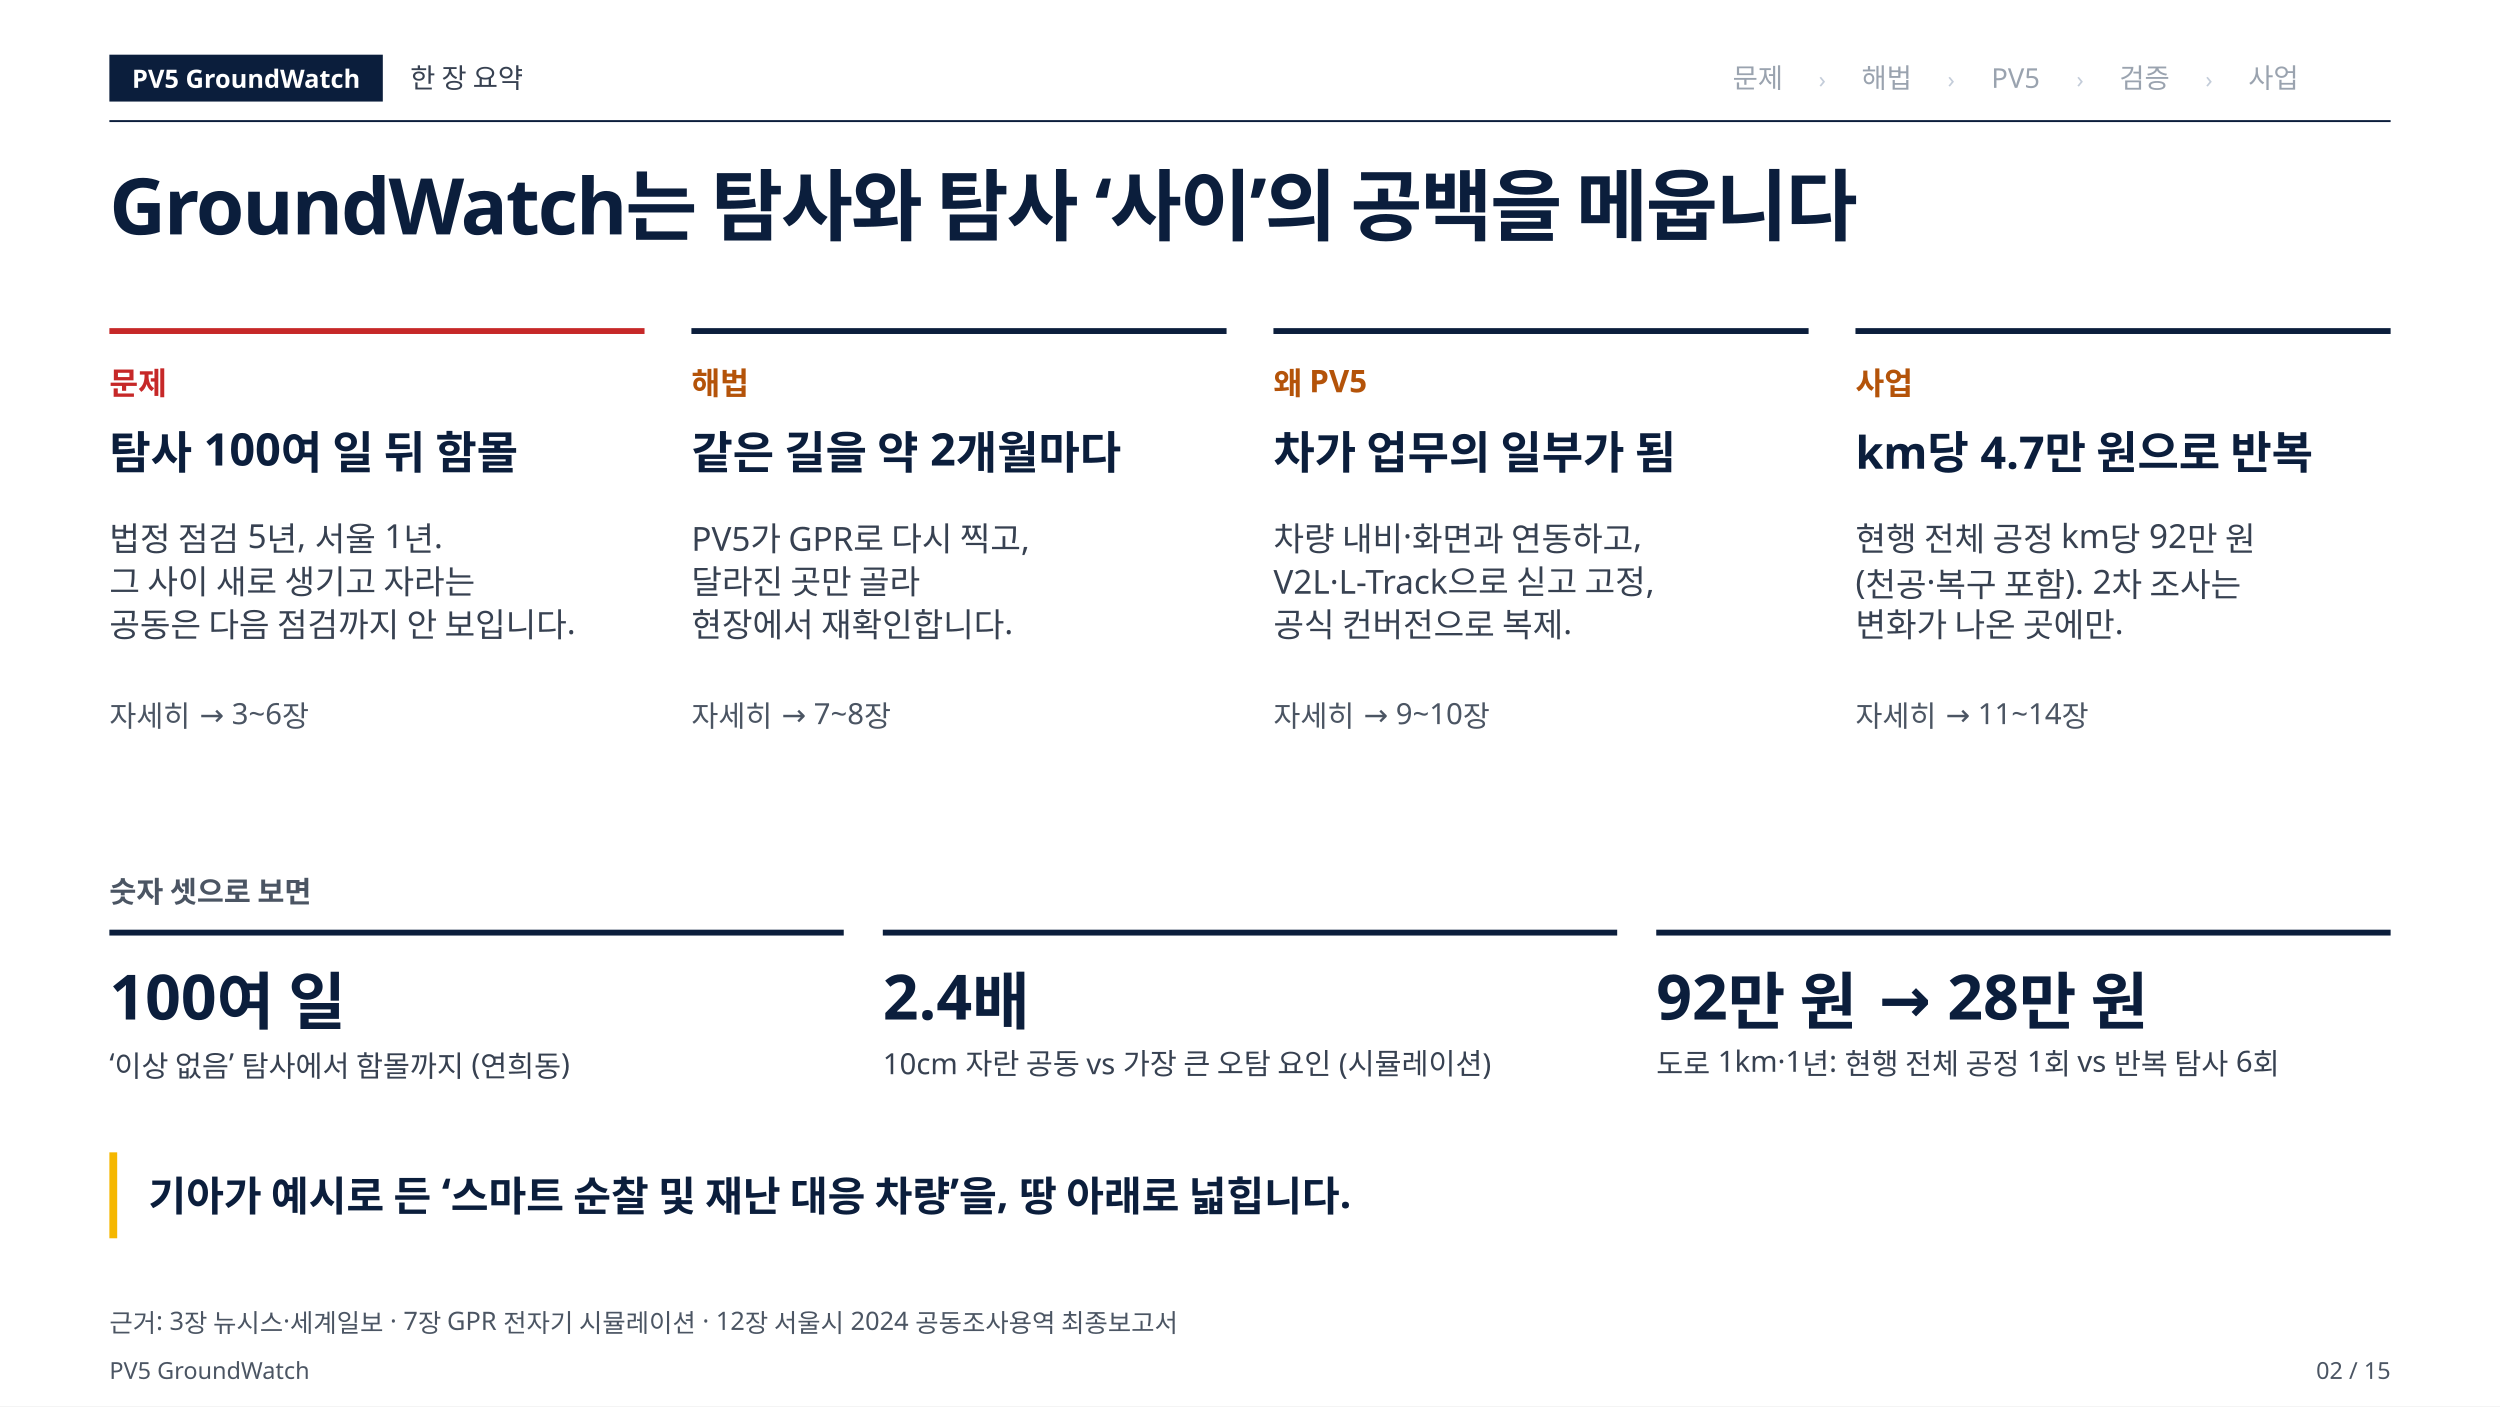
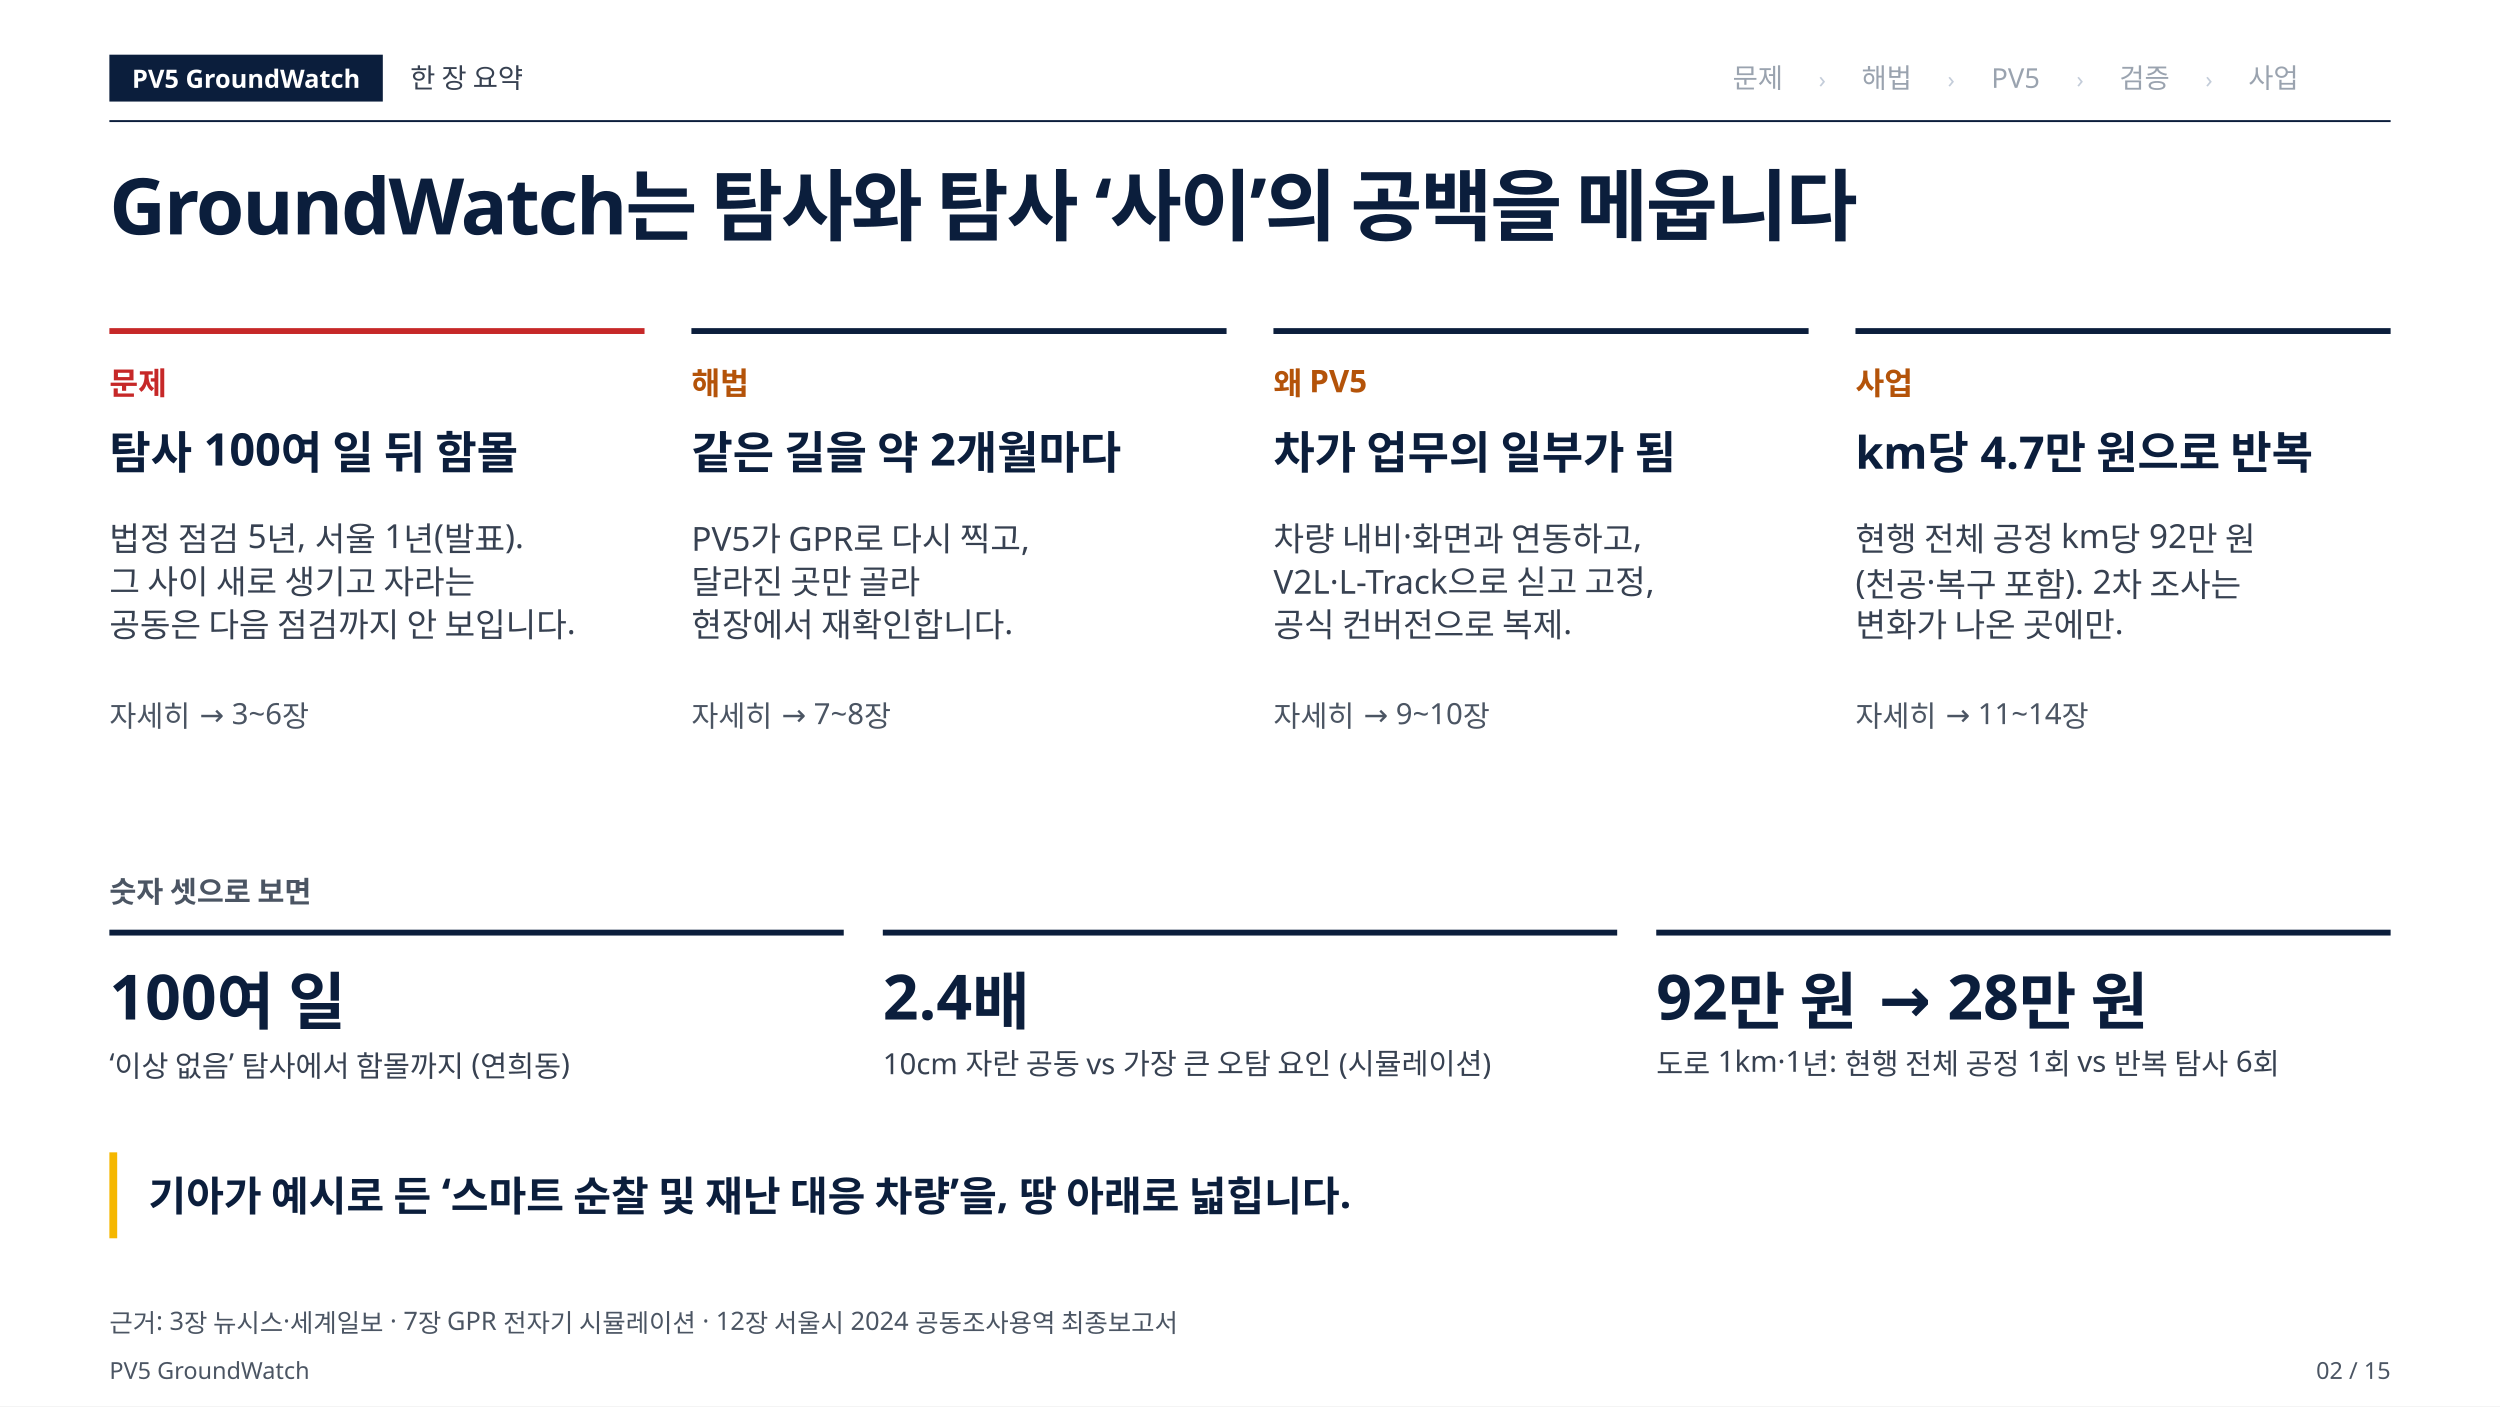
<svg xmlns="http://www.w3.org/2000/svg" viewBox="0 0 1280 720" lang="ko-KR" data-pptx-page-role="content" font-family="Pretendard, 'Malgun Gothic', sans-serif">
  <rect id="bg" x="0" y="0" width="1280" height="720" fill="#FFFFFF" />
  <g id="header" data-pptx-role="header" data-pptx-bounds="56 24 1168 40">
    <rect x="56" y="28" width="140" height="24" fill="#0B1E3C" />
    <text x="126" y="45" font-size="13" font-weight="bold" fill="#FFFFFF" text-anchor="middle">PV5 GroundWatch</text>
    <text x="210" y="45" font-size="14" fill="#374151">한 장 요약</text>
    <text x="900" y="45" font-size="14" font-weight="normal" fill="#9AA3AF" text-anchor="middle">문제</text>
    <text x="933" y="45" font-size="12" fill="#C3CCD9" text-anchor="middle">›</text>
    <text x="966" y="45" font-size="14" font-weight="normal" fill="#9AA3AF" text-anchor="middle">해법</text>
    <text x="999" y="45" font-size="12" fill="#C3CCD9" text-anchor="middle">›</text>
    <text x="1032" y="45" font-size="14" font-weight="normal" fill="#9AA3AF" text-anchor="middle">PV5</text>
    <text x="1065" y="45" font-size="12" fill="#C3CCD9" text-anchor="middle">›</text>
    <text x="1098" y="45" font-size="14" font-weight="normal" fill="#9AA3AF" text-anchor="middle">검증</text>
    <text x="1131" y="45" font-size="12" fill="#C3CCD9" text-anchor="middle">›</text>
    <text x="1164" y="45" font-size="14" font-weight="normal" fill="#9AA3AF" text-anchor="middle">사업</text>
    <line x1="56" y1="62" x2="1224" y2="62" stroke="#0B1E3C" stroke-width="1" />
  </g>
  <g id="title" data-pptx-bounds="56 80 1168 56" letter-spacing="-1">
    <text x="56" y="120" font-size="40" font-weight="bold" fill="#0B1E3C">GroundWatch는 탐사와 탐사 ‘사이’의 공백을 메웁니다</text>
  </g>
  <g id="col0" data-pptx-bounds="56 168 274 260">
    <rect x="56" y="168" width="274" height="3" fill="#C62828" />
    <text x="56" y="202" font-size="16" font-weight="bold" fill="#C62828">문제</text>
    <text x="56" y="240" font-size="23" font-weight="bold" fill="#0B1E3C">탐사 100여 일 뒤 함몰</text>
-     <text x="56" y="282" font-size="17" fill="#374151">법정 점검 5년, 서울 1년.<tspan x="56" dy="22">그 사이 새로 생기고 자라는</tspan>
+     <text x="56" y="282" font-size="17" fill="#374151">법정 점검 5년, 서울 1년(발표).<tspan x="56" dy="22">그 사이 새로 생기고 자라는</tspan>
      <tspan x="56" dy="22">공동은 다음 점검까지 안 보입니다.</tspan>
    </text>
    <text x="56" y="372" font-size="15" fill="#4B5563">자세히 → 3~6장</text>
  </g>
  <g id="col1" data-pptx-bounds="354 168 274 260">
    <rect x="354" y="168" width="274" height="3" fill="#0B1E3C" />
    <text x="354" y="202" font-size="16" font-weight="bold" fill="#B45309">해법</text>
    <text x="354" y="240" font-size="23" font-weight="bold" fill="#0B1E3C">같은 길을 약 2개월마다</text>
    <text x="354" y="282" font-size="17" fill="#374151">PV5가 GPR로 다시 찍고,<tspan x="354" dy="22">달라진 곳만 골라</tspan>
      <tspan x="354" dy="22">현장에서 재확인합니다.</tspan>
    </text>
    <text x="354" y="372" font-size="15" fill="#4B5563">자세히 → 7~8장</text>
  </g>
  <g id="col2" data-pptx-bounds="652 168 274 260">
    <rect x="652" y="168" width="274" height="3" fill="#0B1E3C" />
    <text x="652" y="202" font-size="16" font-weight="bold" fill="#B45309">왜 PV5</text>
    <text x="652" y="240" font-size="23" font-weight="bold" fill="#0B1E3C">차가 업무의 일부가 됨</text>
    <text x="652" y="282" font-size="17" fill="#374151">차량 내비·화면과 연동하고,<tspan x="652" dy="22">V2L·L-Track으로 싣고 고정,</tspan>
      <tspan x="652" dy="22">공식 컨버전으로 복제.</tspan>
    </text>
    <text x="652" y="372" font-size="15" fill="#4B5563">자세히 → 9~10장</text>
  </g>
  <g id="col3" data-pptx-bounds="950 168 274 260">
    <rect x="950" y="168" width="274" height="3" fill="#0B1E3C" />
    <text x="950" y="202" font-size="16" font-weight="bold" fill="#B45309">사업</text>
    <text x="950" y="240" font-size="23" font-weight="bold" fill="#0B1E3C">km당 4.7만 원으로 반복</text>
    <text x="950" y="282" font-size="17" fill="#374151">현행 전체 공정 km당 92만 원<tspan x="950" dy="22">(천공·복구 포함). 2차 조사는</tspan>
      <tspan x="950" dy="22">변화가 나온 곳에만.</tspan>
    </text>
    <text x="950" y="372" font-size="15" fill="#4B5563">자세히 → 11~14장</text>
  </g>
  <g id="keynum" data-pptx-bounds="56 440 1168 120">
    <text x="56" y="462" font-size="15" font-weight="bold" fill="#4B5563">숫자 셋으로 보면</text>
    <rect x="56" y="476" width="376" height="3" fill="#0B1E3C" />
    <text x="56" y="522" font-size="32" font-weight="bold" fill="#0B1E3C">100여 일</text>
    <text x="56" y="550" font-size="15" fill="#374151">‘이상 없음’ 탐사에서 함몰까지 (연희동)</text>
    <rect x="452" y="476" width="376" height="3" fill="#0B1E3C" />
    <text x="452" y="522" font-size="32" font-weight="bold" fill="#0B1E3C">2.4배</text>
    <text x="452" y="550" font-size="15" fill="#374151">10cm 자란 공동 vs 가장 큰 오탐 요인 (시뮬레이션)</text>
    <rect x="848" y="476" width="376" height="3" fill="#0B1E3C" />
    <text x="848" y="522" font-size="32" font-weight="bold" fill="#0B1E3C">92만 원 → 28만 원</text>
    <text x="848" y="550" font-size="15" fill="#374151">도로 1km·1년: 현행 전체 공정 1회 vs 반복 탐사 6회</text>
  </g>
  <g id="conclusion" data-pptx-bounds="56 590 1168 44">
    <rect x="56" y="590" width="4" height="44" fill="#F5B700" />
    <text x="76" y="620" font-size="21" font-weight="bold" fill="#0B1E3C">기아가 예시로 든 ‘스마트 순찰 및 재난 대응 차량’을, 땅 아래로 넓힙니다.</text>
  </g>
  <g id="source" data-pptx-bounds="56 668 1168 20">
    <text x="56" y="682" font-size="13" fill="#4B5563">근거: 3장 뉴시스·세계일보 · 7장 GPR 전자기 시뮬레이션 · 12장 서울시 2024 공동조사용역 최종보고서</text>
  </g>
  <g id="footer" data-pptx-role="footer" data-pptx-bounds="56 692 1168 22" fill="#4B5563" font-size="12">
    <text x="56" y="706">PV5 GroundWatch</text>
    <text x="1224" y="706" text-anchor="end">02 / 15</text>
  </g>
</svg>
